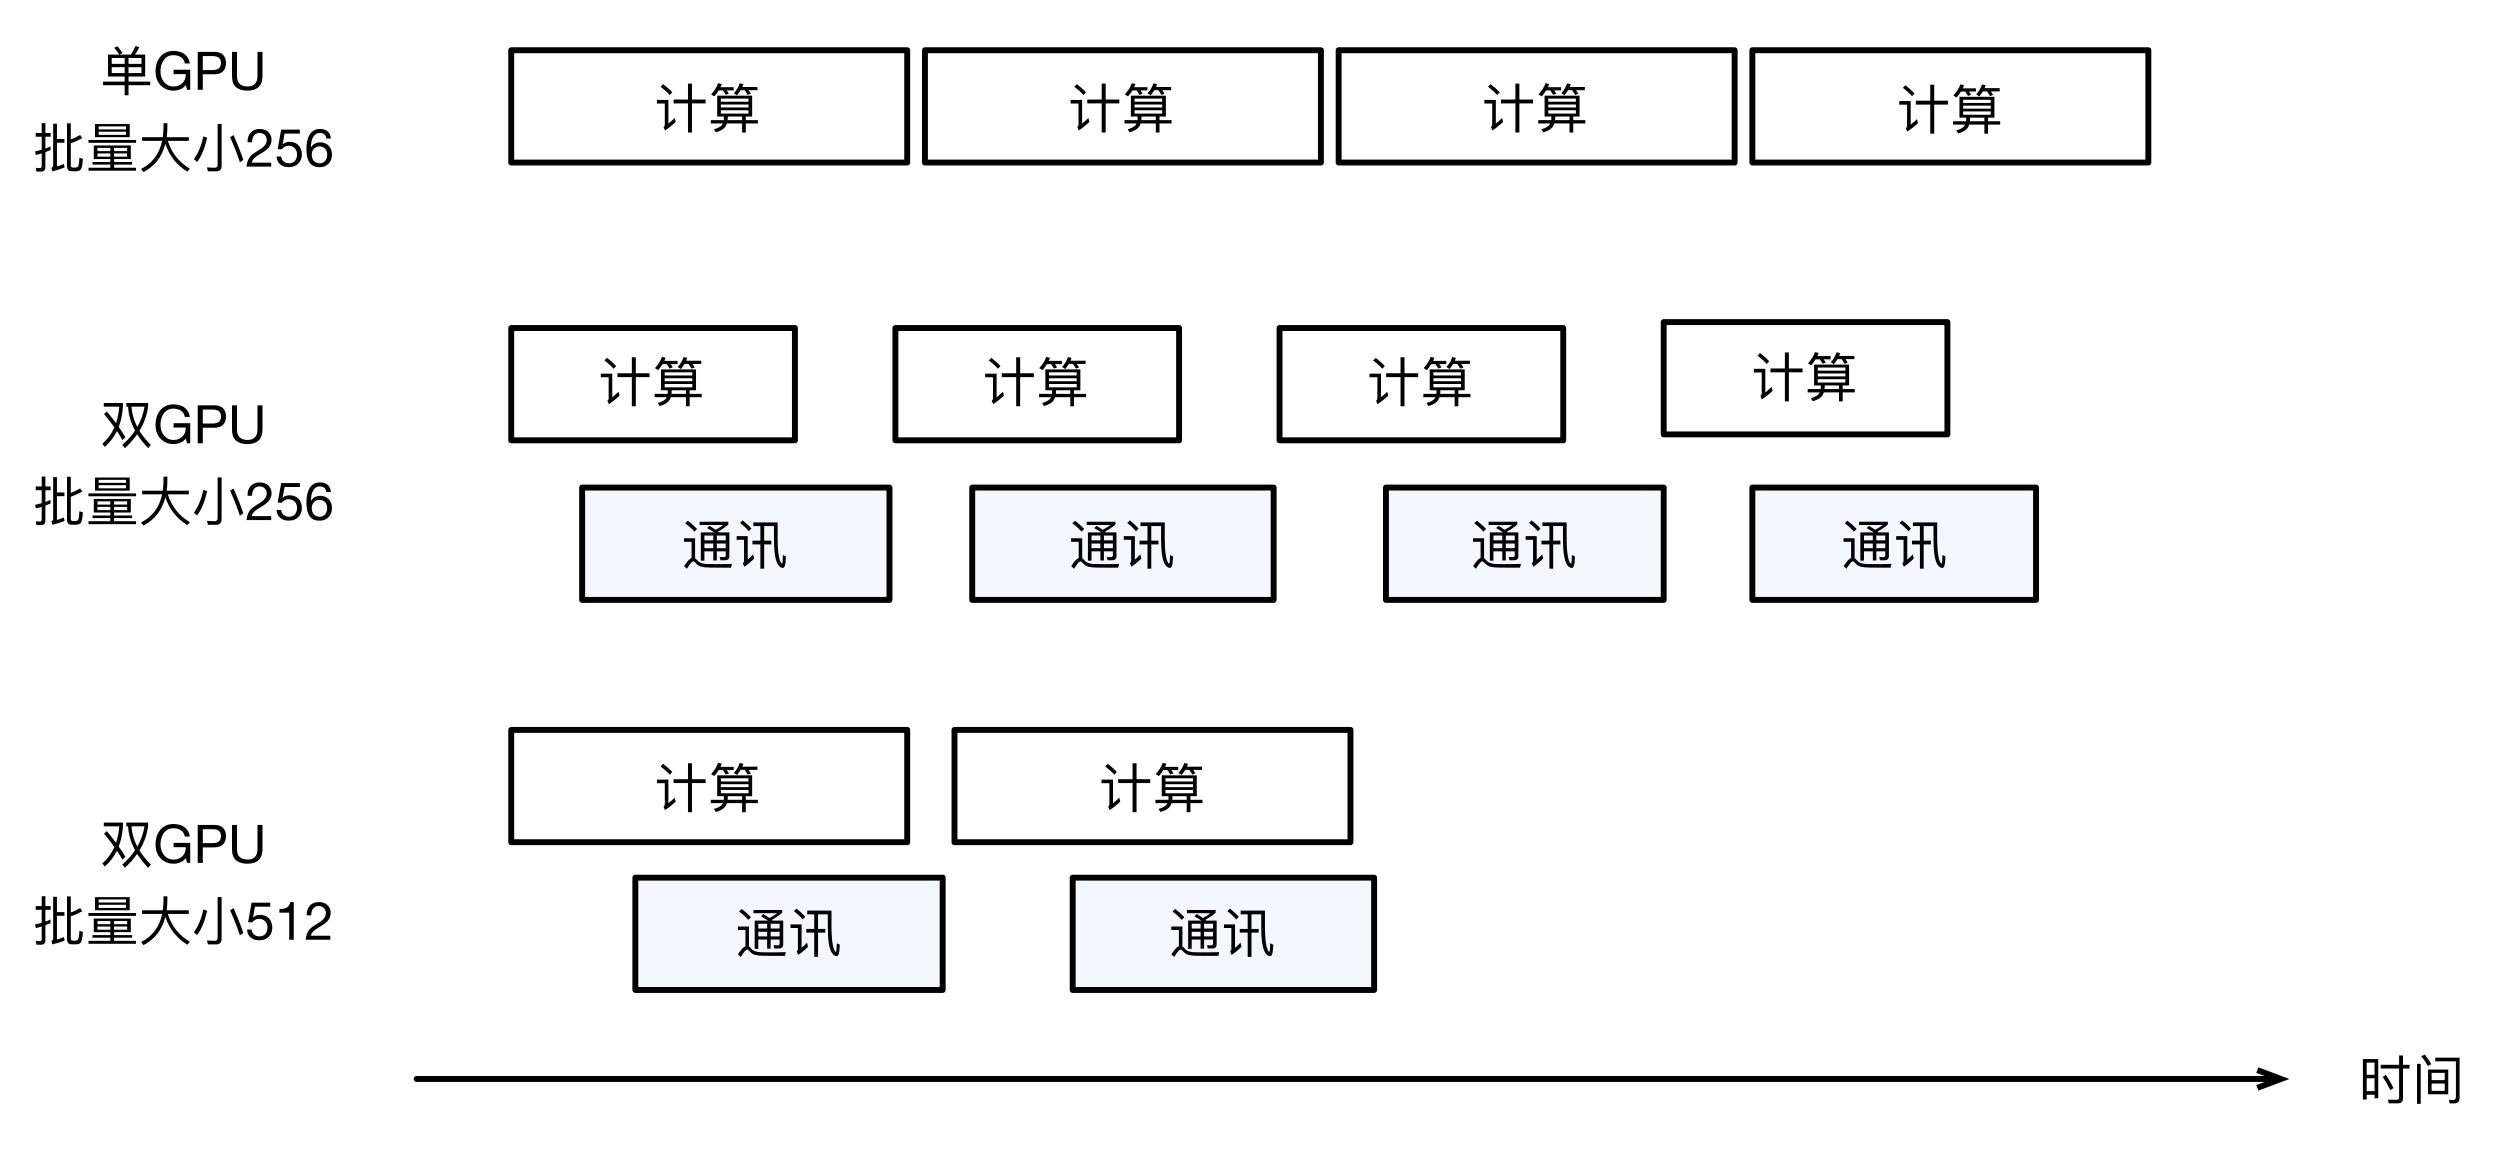
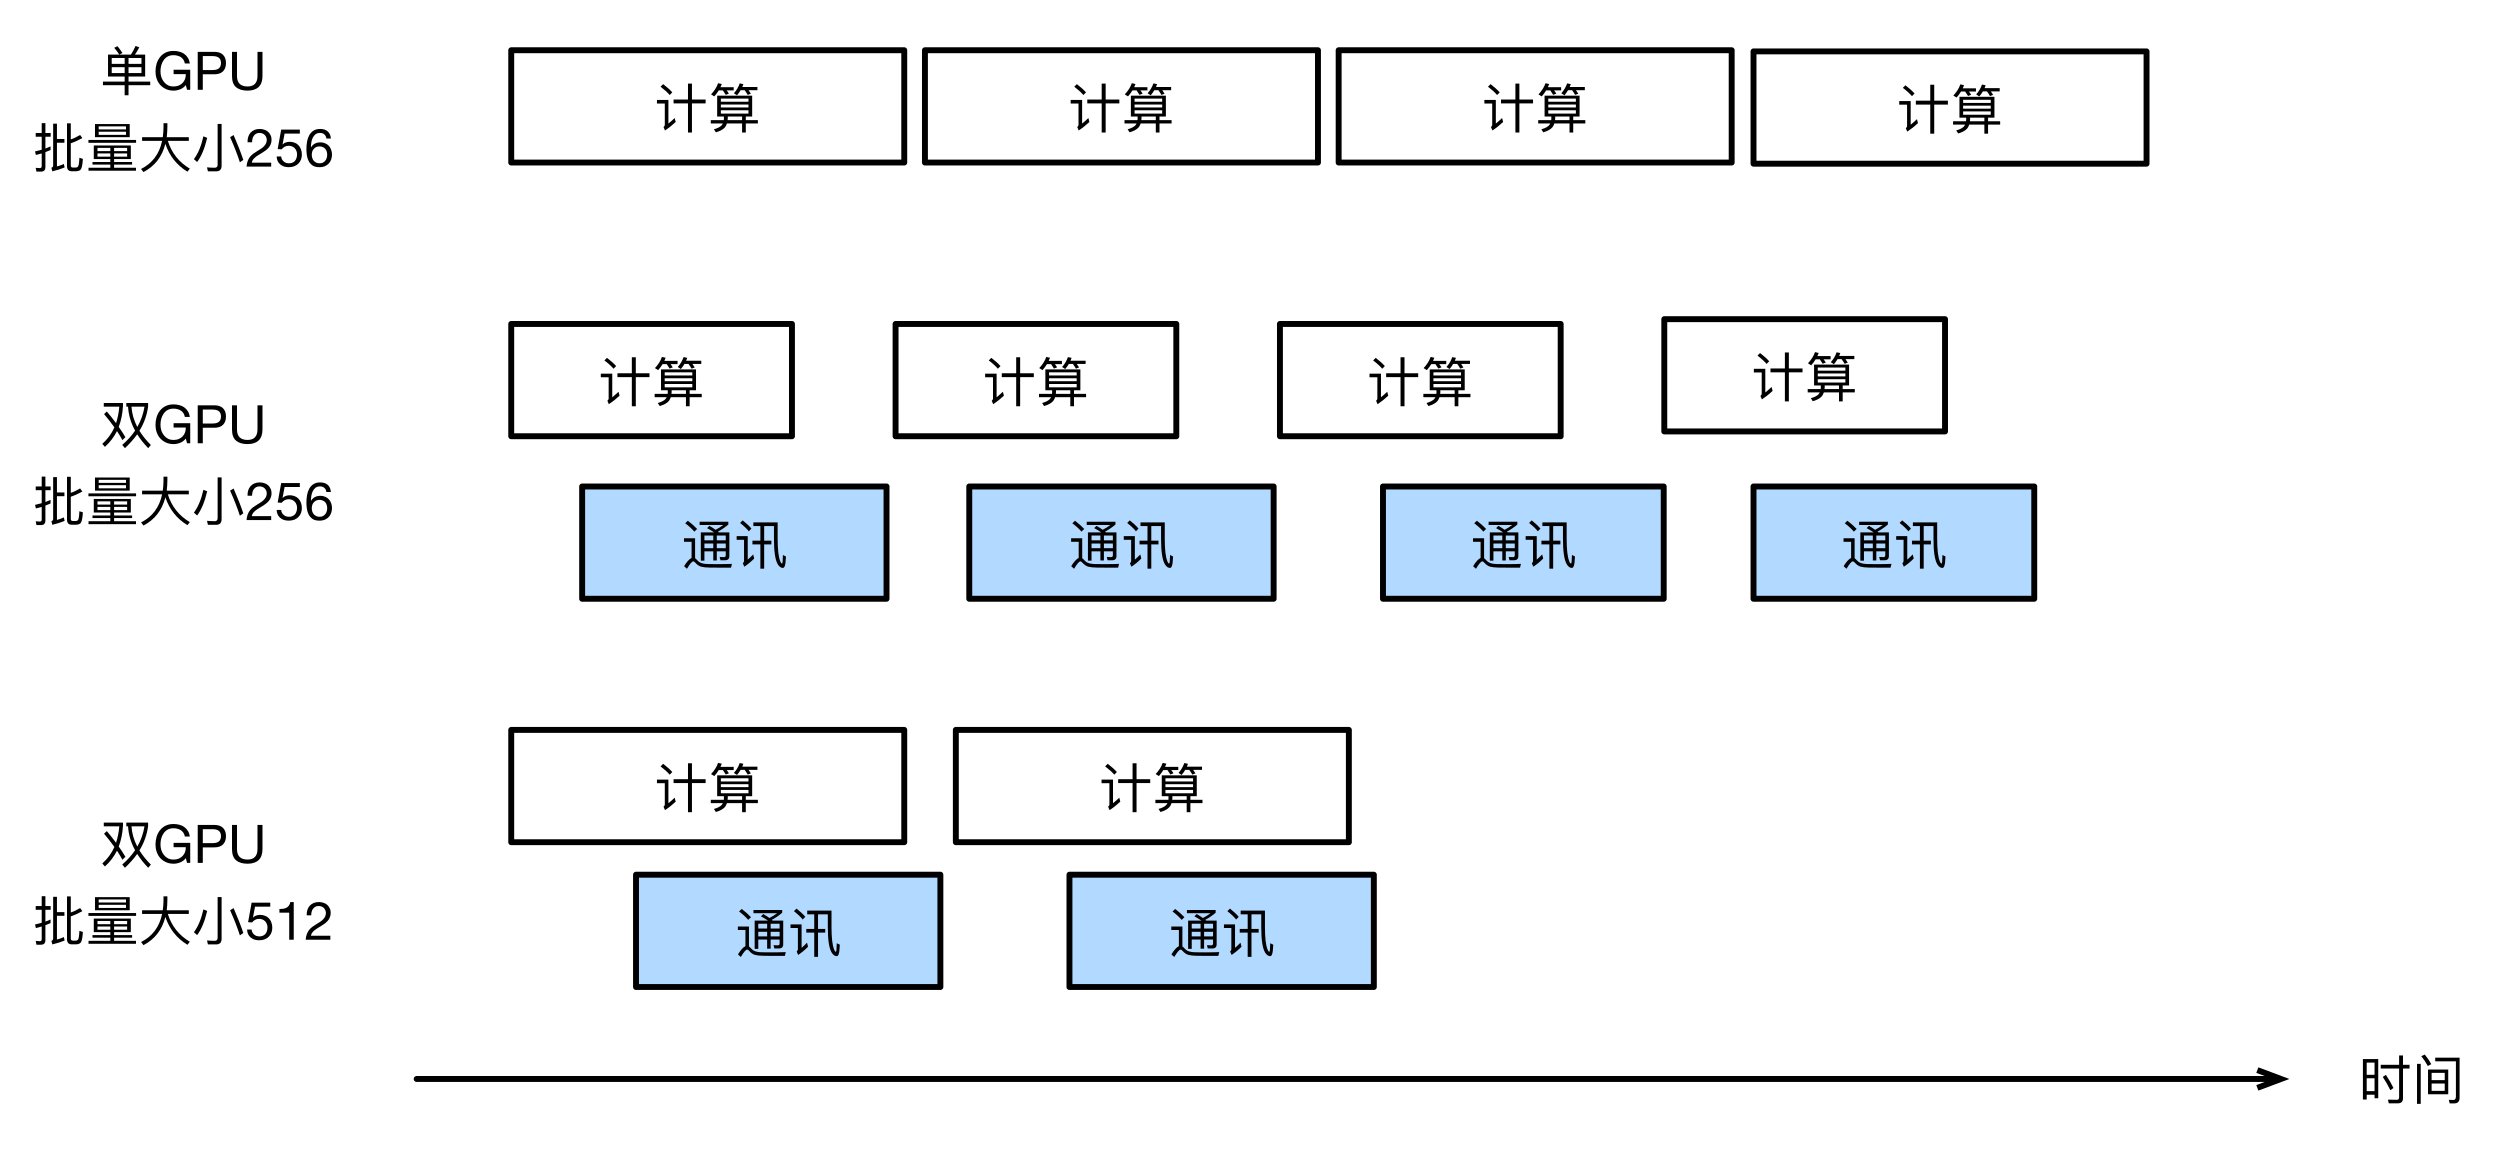
<svg xmlns="http://www.w3.org/2000/svg" xmlns:xlink="http://www.w3.org/1999/xlink" width="423pt" height="195pt" viewBox="0 0 423 195" version="1.1">
  <defs>
    <g>
      <symbol overflow="visible" id="glyph0-0">
        <path style="stroke:none;" d="" />
      </symbol>
      <symbol overflow="visible" id="glyph0-1">
        <path style="stroke:none;" d="M 1.359 -5.953 L 1.359 -2.25 L 4.172 -2.25 L 4.172 -1.391 L 0.5 -1.391 L 0.5 -0.781 L 4.172 -0.781 L 4.172 0.922 L 4.828 0.922 L 4.828 -0.781 L 8.5 -0.781 L 8.5 -1.391 L 4.828 -1.391 L 4.828 -2.25 L 7.641 -2.25 L 7.641 -5.953 L 5.906 -5.953 C 6.188 -6.312 6.422 -6.734 6.641 -7.188 L 6.016 -7.422 C 5.781 -6.891 5.531 -6.406 5.234 -5.953 Z M 7.016 -2.828 L 4.828 -2.828 L 4.828 -3.828 L 7.016 -3.828 Z M 4.172 -2.828 L 1.984 -2.828 L 1.984 -3.828 L 4.172 -3.828 Z M 1.984 -4.391 L 1.984 -5.375 L 4.172 -5.375 L 4.172 -4.391 Z M 4.828 -5.375 L 7.016 -5.375 L 7.016 -4.391 L 4.828 -4.391 Z M 2.953 -7.375 L 2.406 -7.109 C 2.703 -6.766 2.984 -6.391 3.266 -5.953 L 3.797 -6.234 C 3.531 -6.641 3.25 -7.031 2.953 -7.375 Z M 2.953 -7.375 " />
      </symbol>
      <symbol overflow="visible" id="glyph0-2">
        <path style="stroke:none;" d="M 3.062 -3.422 C 2.766 -3.297 2.484 -3.172 2.188 -3.062 L 2.188 -5.062 L 3.078 -5.062 L 3.078 -5.688 L 2.188 -5.688 L 2.188 -7.359 L 1.562 -7.359 L 1.562 -5.688 L 0.547 -5.688 L 0.547 -5.062 L 1.562 -5.062 L 1.562 -2.859 C 1.188 -2.75 0.812 -2.656 0.438 -2.578 L 0.578 -1.969 C 0.906 -2.047 1.234 -2.141 1.562 -2.234 L 1.562 -0.094 C 1.562 0.141 1.453 0.25 1.234 0.25 C 1.016 0.25 0.781 0.234 0.547 0.203 L 0.672 0.844 L 1.453 0.844 C 1.938 0.844 2.188 0.578 2.188 0.062 L 2.188 -2.453 C 2.469 -2.562 2.766 -2.688 3.062 -2.812 Z M 4.141 -4.047 L 5.406 -4.047 L 5.406 -4.672 L 4.141 -4.672 L 4.141 -7.266 L 3.5 -7.266 L 3.5 -0.203 C 3.5 -0.016 3.406 0.125 3.203 0.188 L 3.359 0.797 C 4.141 0.609 4.828 0.391 5.438 0.141 L 5.312 -0.453 C 4.953 -0.281 4.578 -0.141 4.141 -0.031 Z M 7.375 0.781 C 7.734 0.781 7.984 0.672 8.156 0.5 C 8.344 0.281 8.469 -0.312 8.531 -1.312 L 7.938 -1.5 C 7.906 -0.688 7.828 -0.203 7.719 -0.031 C 7.625 0.094 7.484 0.156 7.266 0.156 L 6.828 0.156 C 6.594 0.156 6.484 0.031 6.484 -0.203 L 6.484 -3.953 C 7.094 -4.156 7.75 -4.453 8.438 -4.828 L 8.062 -5.359 C 7.547 -5.047 7.016 -4.781 6.484 -4.609 L 6.484 -7.328 L 5.844 -7.328 L 5.844 -0.078 C 5.844 0.484 6.109 0.781 6.625 0.781 Z M 7.375 0.781 " />
      </symbol>
      <symbol overflow="visible" id="glyph0-3">
        <path style="stroke:none;" d="M 1.375 -3.578 L 1.375 -1.281 L 4.172 -1.281 L 4.172 -0.781 L 1.156 -0.781 L 1.156 -0.344 L 4.172 -0.344 L 4.172 0.188 L 0.484 0.188 L 0.484 0.688 L 8.516 0.688 L 8.516 0.188 L 4.812 0.188 L 4.812 -0.344 L 7.859 -0.344 L 7.859 -0.781 L 4.812 -0.781 L 4.812 -1.281 L 7.641 -1.281 L 7.641 -3.578 Z M 7.016 -1.688 L 4.812 -1.688 L 4.812 -2.234 L 7.016 -2.234 Z M 4.172 -1.688 L 2 -1.688 L 2 -2.234 L 4.172 -2.234 Z M 2 -2.625 L 2 -3.172 L 4.172 -3.172 L 4.172 -2.625 Z M 4.812 -3.172 L 7.016 -3.172 L 7.016 -2.625 L 4.812 -2.625 Z M 1.578 -7.203 L 1.578 -4.984 L 7.453 -4.984 L 7.453 -7.203 Z M 6.828 -5.375 L 2.203 -5.375 L 2.203 -5.906 L 6.828 -5.906 Z M 2.203 -6.297 L 2.203 -6.812 L 6.828 -6.812 L 6.828 -6.297 Z M 0.469 -4.516 L 0.469 -4.031 L 8.531 -4.031 L 8.531 -4.516 Z M 0.469 -4.516 " />
      </symbol>
      <symbol overflow="visible" id="glyph0-4">
        <path style="stroke:none;" d="M 0.547 -4.984 L 0.547 -4.359 L 3.938 -4.359 C 3.469 -2.141 2.281 -0.562 0.375 0.391 L 0.781 0.922 C 2.688 -0.078 3.938 -1.672 4.484 -3.859 C 5.172 -1.812 6.406 -0.25 8.219 0.859 L 8.625 0.344 C 6.781 -0.75 5.531 -2.328 4.906 -4.359 L 8.453 -4.359 L 8.453 -4.984 L 4.719 -4.984 C 4.781 -5.547 4.828 -6.125 4.828 -6.766 L 4.828 -7.344 L 4.172 -7.344 L 4.172 -6.609 C 4.156 -6.047 4.125 -5.516 4.047 -4.984 Z M 0.547 -4.984 " />
      </symbol>
      <symbol overflow="visible" id="glyph0-5">
        <path style="stroke:none;" d="M 4.062 0.797 C 4.688 0.797 5 0.484 5 -0.156 L 5 -7.219 L 4.328 -7.219 L 4.328 -0.328 C 4.328 0.016 4.156 0.188 3.828 0.188 C 3.422 0.188 2.984 0.156 2.531 0.125 L 2.688 0.797 Z M 1.922 -5.125 C 1.562 -3.516 1.031 -2.219 0.312 -1.266 L 0.859 -0.781 C 1.562 -1.703 2.141 -3.078 2.562 -4.875 Z M 7.031 -5.344 L 6.438 -4.984 C 7.141 -3.422 7.688 -2 8.094 -0.734 L 8.672 -1.141 C 8.281 -2.328 7.734 -3.734 7.031 -5.344 Z M 7.031 -5.344 " />
      </symbol>
      <symbol overflow="visible" id="glyph0-6">
        <path style="stroke:none;" d="M 1.156 -5.375 L 0.688 -4.938 C 1.328 -4.172 1.922 -3.422 2.438 -2.688 C 1.953 -1.609 1.266 -0.672 0.391 0.094 L 0.828 0.609 C 1.688 -0.156 2.359 -1.047 2.875 -2.062 C 3.219 -1.531 3.531 -1.031 3.797 -0.531 L 4.297 -1.031 C 3.953 -1.609 3.578 -2.203 3.172 -2.766 C 3.578 -3.828 3.812 -5 3.891 -6.312 L 3.891 -6.812 L 0.641 -6.812 L 0.641 -6.188 L 3.266 -6.188 C 3.188 -5.203 3 -4.281 2.719 -3.406 C 2.234 -4.062 1.703 -4.719 1.156 -5.375 Z M 4.453 -6.812 L 4.453 -6.188 L 4.75 -6.188 C 4.828 -4.797 5.219 -3.453 5.938 -2.141 C 5.359 -1.281 4.641 -0.484 3.766 0.281 L 4.219 0.828 C 5.016 0.078 5.719 -0.703 6.297 -1.516 C 6.781 -0.734 7.406 0.047 8.156 0.828 L 8.609 0.297 C 7.828 -0.484 7.188 -1.281 6.672 -2.109 C 7.469 -3.406 7.953 -4.781 8.141 -6.234 L 8.141 -6.812 Z M 5.328 -6.188 L 7.531 -6.188 C 7.328 -4.984 6.938 -3.828 6.312 -2.75 C 5.734 -3.859 5.406 -5 5.328 -6.188 Z M 5.328 -6.188 " />
      </symbol>
      <symbol overflow="visible" id="glyph0-7">
        <path style="stroke:none;" d="M 3.219 -4.656 L 3.219 -4 L 5.656 -4 L 5.656 0.922 L 6.328 0.922 L 6.328 -4 L 8.641 -4 L 8.641 -4.656 L 6.328 -4.656 L 6.328 -7.359 L 5.656 -7.359 L 5.656 -4.656 Z M 1.453 -7.266 L 1.016 -6.828 C 1.656 -6.344 2.172 -5.875 2.562 -5.422 L 3 -5.875 C 2.578 -6.344 2.062 -6.797 1.453 -7.266 Z M 0.406 -4.594 L 0.406 -3.984 L 1.734 -3.984 L 1.734 -0.391 C 1.734 -0.25 1.656 -0.109 1.516 -0.016 L 1.766 0.578 C 2.406 0.156 3.016 -0.328 3.578 -0.859 L 3.406 -1.531 C 3.031 -1.172 2.672 -0.859 2.344 -0.594 L 2.344 -4.594 Z M 0.406 -4.594 " />
      </symbol>
      <symbol overflow="visible" id="glyph0-8">
        <path style="stroke:none;" d="M 1.594 -5.312 L 1.594 -1.781 L 2.734 -1.781 L 2.734 -1.438 C 2.734 -1.359 2.734 -1.266 2.719 -1.172 L 0.516 -1.172 L 0.516 -0.609 L 2.562 -0.609 C 2.5 -0.5 2.438 -0.391 2.359 -0.297 C 2.109 -0.031 1.672 0.203 1.047 0.375 L 1.375 0.891 C 2.062 0.688 2.578 0.422 2.875 0.078 C 3.047 -0.109 3.156 -0.344 3.25 -0.609 L 5.812 -0.609 L 5.812 0.922 L 6.438 0.922 L 6.438 -0.609 L 8.484 -0.609 L 8.484 -1.172 L 6.438 -1.172 L 6.438 -1.781 L 7.516 -1.781 L 7.516 -5.312 Z M 3.391 -1.781 L 5.812 -1.781 L 5.812 -1.172 L 3.359 -1.172 C 3.375 -1.266 3.391 -1.344 3.391 -1.438 Z M 6.891 -2.281 L 2.219 -2.281 L 2.219 -2.844 L 6.891 -2.844 Z M 2.219 -3.312 L 2.219 -3.812 L 6.891 -3.812 L 6.891 -3.312 Z M 2.219 -4.281 L 2.219 -4.812 L 6.891 -4.812 L 6.891 -4.281 Z M 1.859 -6.203 L 2.562 -6.203 C 2.734 -5.953 2.891 -5.703 3.047 -5.453 L 3.578 -5.656 C 3.484 -5.828 3.359 -6 3.203 -6.203 L 4.391 -6.203 L 4.391 -6.75 L 2.156 -6.75 C 2.219 -6.922 2.297 -7.094 2.375 -7.281 L 1.75 -7.422 C 1.516 -6.734 1.109 -6.109 0.562 -5.531 L 1.109 -5.188 C 1.391 -5.5 1.641 -5.844 1.859 -6.203 Z M 5.562 -6.234 L 6.25 -6.234 C 6.438 -5.969 6.609 -5.719 6.766 -5.438 L 7.297 -5.641 C 7.188 -5.828 7.062 -6.016 6.906 -6.234 L 8.406 -6.234 L 8.406 -6.781 L 5.844 -6.781 L 6.031 -7.266 L 5.406 -7.391 C 5.203 -6.781 4.875 -6.219 4.422 -5.719 L 4.953 -5.375 C 5.188 -5.641 5.375 -5.922 5.562 -6.234 Z M 5.562 -6.234 " />
      </symbol>
      <symbol overflow="visible" id="glyph0-9">
        <path style="stroke:none;" d="M 1.141 -7.203 L 0.688 -6.781 C 1.344 -6.281 1.859 -5.812 2.234 -5.359 L 2.703 -5.812 C 2.281 -6.266 1.75 -6.734 1.141 -7.203 Z M 6.406 0.734 L 8.438 0.734 L 8.594 0.094 C 8.359 0.109 8.031 0.109 7.594 0.125 C 7.156 0.141 6.719 0.141 6.312 0.141 C 5.594 0.141 5 0.141 4.531 0.125 C 3.984 0.109 3.578 0.031 3.297 -0.094 C 3.047 -0.203 2.812 -0.391 2.594 -0.656 C 2.516 -0.75 2.438 -0.812 2.359 -0.859 L 2.359 -4.234 L 0.484 -4.234 L 0.484 -3.641 L 1.766 -3.641 L 1.766 -0.906 C 1.391 -0.734 0.969 -0.281 0.5 0.484 L 0.984 0.922 C 1.469 0.094 1.844 -0.328 2.047 -0.328 C 2.156 -0.328 2.281 -0.25 2.406 -0.094 C 2.688 0.219 3 0.453 3.359 0.562 C 3.719 0.656 4.203 0.719 4.781 0.719 C 5.359 0.734 5.906 0.734 6.406 0.734 Z M 4.781 -6.344 L 4.391 -5.953 C 4.828 -5.719 5.234 -5.484 5.578 -5.234 L 3.328 -5.234 L 3.328 -0.453 L 3.938 -0.453 L 3.938 -2.031 L 5.438 -2.031 L 5.438 -0.484 L 6.031 -0.484 L 6.031 -2.031 L 7.547 -2.031 L 7.547 -1.344 C 7.547 -1.156 7.438 -1.047 7.234 -1.047 L 6.516 -1.078 L 6.656 -0.516 L 7.406 -0.516 C 7.906 -0.516 8.156 -0.75 8.156 -1.219 L 8.156 -5.234 L 6.375 -5.234 L 6.234 -5.359 C 6.859 -5.703 7.453 -6.109 7.984 -6.562 L 7.984 -7.031 L 3.125 -7.031 L 3.125 -6.484 L 7.125 -6.484 C 6.719 -6.188 6.297 -5.906 5.828 -5.672 C 5.516 -5.891 5.172 -6.125 4.781 -6.344 Z M 3.938 -3.344 L 5.438 -3.344 L 5.438 -2.562 L 3.938 -2.562 Z M 6.031 -3.344 L 7.547 -3.344 L 7.547 -2.562 L 6.031 -2.562 Z M 7.547 -3.891 L 6.031 -3.891 L 6.031 -4.703 L 7.547 -4.703 Z M 5.438 -3.891 L 3.938 -3.891 L 3.938 -4.703 L 5.438 -4.703 Z M 5.438 -3.891 " />
      </symbol>
      <symbol overflow="visible" id="glyph0-10">
        <path style="stroke:none;" d="M 3.062 -3.828 L 3.062 -3.203 L 4.406 -3.203 L 4.406 0.906 L 5.047 0.906 L 5.047 -3.203 L 6.266 -3.203 L 6.266 -3.828 L 5.047 -3.828 L 5.047 -6.297 L 6.703 -6.297 L 6.703 -4.156 C 6.703 -2.031 6.906 -0.594 7.344 0.156 C 7.594 0.578 7.891 0.781 8.219 0.781 C 8.328 0.781 8.438 0.688 8.516 0.5 C 8.625 0.266 8.703 -0.297 8.734 -1.156 L 8.219 -1.406 C 8.203 -0.906 8.188 -0.547 8.172 -0.281 C 8.141 -0.062 8.109 0.047 8.078 0.047 C 7.969 0.047 7.859 -0.094 7.75 -0.391 C 7.469 -1.109 7.328 -2.359 7.328 -4.156 L 7.328 -6.922 L 3.219 -6.922 L 3.219 -6.297 L 4.406 -6.297 L 4.406 -3.828 Z M 1.406 -7.266 L 0.969 -6.828 C 1.594 -6.344 2.094 -5.875 2.453 -5.422 L 2.891 -5.875 C 2.5 -6.344 2 -6.797 1.406 -7.266 Z M 0.391 -4.594 L 0.391 -3.984 L 1.641 -3.984 L 1.641 -0.406 C 1.641 -0.266 1.562 -0.125 1.438 0 L 1.688 0.578 C 2.281 0.172 2.844 -0.281 3.359 -0.812 L 3.188 -1.5 C 2.859 -1.156 2.562 -0.875 2.266 -0.625 L 2.266 -4.594 Z M 0.391 -4.594 " />
      </symbol>
      <symbol overflow="visible" id="glyph0-11">
        <path style="stroke:none;" d="M 3.328 -6.672 L 0.734 -6.672 L 0.734 0.172 L 1.375 0.172 L 1.375 -0.641 L 2.703 -0.641 L 2.703 -0.047 L 3.328 -0.047 Z M 1.375 -1.25 L 1.375 -3.422 L 2.703 -3.422 L 2.703 -1.25 Z M 1.375 -4.016 L 1.375 -6.078 L 2.703 -6.078 L 2.703 -4.016 Z M 4.625 -4 L 4.094 -3.656 C 4.641 -2.828 5.062 -2.078 5.375 -1.406 L 5.906 -1.781 C 5.609 -2.406 5.188 -3.156 4.625 -4 Z M 6.672 0.812 C 7.234 0.812 7.516 0.516 7.516 -0.047 L 7.516 -5.078 L 8.625 -5.078 L 8.625 -5.703 L 7.516 -5.703 L 7.516 -7.281 L 6.859 -7.281 L 6.859 -5.703 L 3.75 -5.703 L 3.75 -5.078 L 6.859 -5.078 L 6.859 -0.203 C 6.859 0.078 6.719 0.219 6.469 0.219 C 5.984 0.219 5.484 0.203 4.969 0.188 L 5.109 0.812 Z M 6.672 0.812 " />
      </symbol>
      <symbol overflow="visible" id="glyph0-12">
        <path style="stroke:none;" d="M 2.75 -4.906 L 2.75 -0.719 L 6.172 -0.719 L 6.172 -4.906 Z M 5.578 -1.297 L 3.359 -1.297 L 3.359 -2.531 L 5.578 -2.531 Z M 3.359 -3.109 L 3.359 -4.344 L 5.578 -4.344 L 5.578 -3.109 Z M 7.188 0.828 C 7.781 0.828 8.094 0.5 8.094 -0.125 L 8.094 -6.906 L 3.969 -6.906 L 3.969 -6.297 L 7.469 -6.297 L 7.469 -0.312 C 7.469 0.047 7.312 0.25 7.047 0.25 L 6.266 0.219 L 6.422 0.828 Z M 0.891 -5.859 L 0.891 0.906 L 1.516 0.906 L 1.516 -5.859 Z M 2.203 -7.438 L 1.609 -7.172 C 2 -6.688 2.375 -6.125 2.719 -5.5 L 3.297 -5.812 C 2.984 -6.406 2.609 -6.938 2.203 -7.438 Z M 2.203 -7.438 " />
      </symbol>
      <symbol overflow="visible" id="glyph1-0">
        <path style="stroke:none;" d="M 3.688 -6 L 0.922 -6 L 0.922 -0.422 L 3.688 -0.422 Z M 4.141 -6.406 L 4.141 -0.016 L 0.453 -0.016 L 0.453 -6.406 Z M 4.141 -6.406 " />
      </symbol>
      <symbol overflow="visible" id="glyph1-1">
        <path style="stroke:none;" d="M 5.516 -0.797 L 5.734 0 L 6.266 0 L 6.266 -3.391 L 3.453 -3.391 L 3.453 -2.656 L 5.516 -2.656 C 5.523 -2.363 5.484 -2.086 5.391 -1.828 C 5.297 -1.578 5.16 -1.359 4.984 -1.172 C 4.805 -0.984 4.586 -0.832 4.328 -0.719 C 4.078 -0.613 3.785 -0.562 3.453 -0.562 C 3.086 -0.562 2.77 -0.629 2.5 -0.766 C 2.227 -0.91 2 -1.102 1.812 -1.344 C 1.625 -1.582 1.477 -1.852 1.375 -2.156 C 1.281 -2.469 1.234 -2.789 1.234 -3.125 C 1.234 -3.469 1.273 -3.801 1.359 -4.125 C 1.453 -4.457 1.586 -4.75 1.766 -5 C 1.941 -5.258 2.164 -5.469 2.438 -5.625 C 2.719 -5.781 3.055 -5.859 3.453 -5.859 C 3.691 -5.859 3.914 -5.828 4.125 -5.766 C 4.344 -5.711 4.535 -5.629 4.703 -5.516 C 4.867 -5.398 5.008 -5.254 5.125 -5.078 C 5.238 -4.898 5.316 -4.691 5.359 -4.453 L 6.203 -4.453 C 6.148 -4.828 6.039 -5.145 5.875 -5.406 C 5.707 -5.676 5.5 -5.898 5.25 -6.078 C 5.008 -6.254 4.734 -6.379 4.422 -6.453 C 4.117 -6.535 3.797 -6.578 3.453 -6.578 C 2.941 -6.578 2.492 -6.484 2.109 -6.297 C 1.723 -6.109 1.406 -5.852 1.156 -5.531 C 0.906 -5.219 0.711 -4.848 0.578 -4.422 C 0.453 -3.992 0.391 -3.551 0.391 -3.094 C 0.391 -2.664 0.457 -2.254 0.594 -1.859 C 0.727 -1.473 0.926 -1.129 1.188 -0.828 C 1.457 -0.535 1.781 -0.301 2.156 -0.125 C 2.539 0.051 2.973 0.141 3.453 0.141 C 3.828 0.141 4.195 0.066 4.562 -0.078 C 4.938 -0.223 5.254 -0.461 5.516 -0.797 Z M 5.516 -0.797 " />
      </symbol>
      <symbol overflow="visible" id="glyph1-2">
        <path style="stroke:none;" d="M 1.562 -3.344 L 1.562 -5.703 L 3.234 -5.703 C 3.711 -5.703 4.066 -5.602 4.297 -5.406 C 4.523 -5.207 4.641 -4.914 4.641 -4.531 C 4.641 -4.145 4.523 -3.848 4.297 -3.641 C 4.066 -3.441 3.711 -3.344 3.234 -3.344 Z M 0.703 -6.422 L 0.703 0 L 1.562 0 L 1.562 -2.625 L 3.516 -2.625 C 4.16 -2.625 4.648 -2.789 4.984 -3.125 C 5.316 -3.457 5.484 -3.926 5.484 -4.531 C 5.484 -5.125 5.316 -5.586 4.984 -5.922 C 4.648 -6.254 4.16 -6.422 3.516 -6.422 Z M 0.703 -6.422 " />
      </symbol>
      <symbol overflow="visible" id="glyph1-3">
        <path style="stroke:none;" d="M 5.828 -2.328 L 5.828 -6.422 L 4.984 -6.422 L 4.984 -2.328 C 4.984 -1.742 4.836 -1.301 4.547 -1 C 4.266 -0.707 3.848 -0.562 3.297 -0.562 C 2.723 -0.562 2.281 -0.707 1.969 -1 C 1.664 -1.301 1.516 -1.742 1.516 -2.328 L 1.516 -6.422 L 0.672 -6.422 L 0.672 -2.328 C 0.672 -1.461 0.898 -0.832 1.359 -0.438 C 1.828 -0.051 2.473 0.141 3.297 0.141 C 4.109 0.141 4.734 -0.062 5.172 -0.469 C 5.609 -0.883 5.828 -1.504 5.828 -2.328 Z M 5.828 -2.328 " />
      </symbol>
      <symbol overflow="visible" id="glyph1-4">
        <path style="stroke:none;" d="M 0.391 -4.125 L 1.156 -4.125 C 1.156 -4.312 1.176 -4.5 1.219 -4.688 C 1.258 -4.883 1.332 -5.055 1.438 -5.203 C 1.539 -5.348 1.672 -5.469 1.828 -5.562 C 1.984 -5.656 2.176 -5.703 2.406 -5.703 C 2.57 -5.703 2.727 -5.676 2.875 -5.625 C 3.031 -5.57 3.16 -5.492 3.266 -5.391 C 3.379 -5.285 3.469 -5.16 3.531 -5.016 C 3.602 -4.879 3.641 -4.723 3.641 -4.547 C 3.641 -4.328 3.602 -4.133 3.531 -3.969 C 3.457 -3.801 3.352 -3.645 3.219 -3.5 C 3.094 -3.352 2.926 -3.207 2.719 -3.062 C 2.508 -2.926 2.27 -2.773 2 -2.609 C 1.781 -2.473 1.566 -2.332 1.359 -2.188 C 1.16 -2.039 0.977 -1.867 0.812 -1.672 C 0.656 -1.473 0.523 -1.238 0.422 -0.969 C 0.316 -0.695 0.25 -0.375 0.219 0 L 4.391 0 L 4.391 -0.672 L 1.109 -0.672 C 1.141 -0.867 1.211 -1.047 1.328 -1.203 C 1.453 -1.359 1.594 -1.5 1.75 -1.625 C 1.914 -1.758 2.098 -1.883 2.297 -2 C 2.492 -2.113 2.691 -2.234 2.891 -2.359 C 3.086 -2.484 3.281 -2.613 3.469 -2.75 C 3.656 -2.895 3.82 -3.051 3.969 -3.219 C 4.113 -3.383 4.227 -3.578 4.312 -3.797 C 4.406 -4.016 4.453 -4.266 4.453 -4.547 C 4.453 -4.848 4.395 -5.109 4.281 -5.328 C 4.176 -5.555 4.035 -5.75 3.859 -5.906 C 3.68 -6.062 3.469 -6.176 3.219 -6.25 C 2.977 -6.332 2.723 -6.375 2.453 -6.375 C 2.109 -6.375 1.805 -6.316 1.547 -6.203 C 1.285 -6.086 1.066 -5.93 0.891 -5.734 C 0.711 -5.535 0.582 -5.297 0.5 -5.016 C 0.414 -4.742 0.379 -4.445 0.391 -4.125 Z M 0.391 -4.125 " />
      </symbol>
      <symbol overflow="visible" id="glyph1-5">
        <path style="stroke:none;" d="M 4.234 -5.594 L 4.234 -6.266 L 1.078 -6.266 L 0.484 -2.969 L 1.141 -2.922 C 1.297 -3.098 1.469 -3.242 1.656 -3.359 C 1.852 -3.473 2.078 -3.531 2.328 -3.531 C 2.547 -3.531 2.742 -3.492 2.922 -3.422 C 3.098 -3.348 3.25 -3.242 3.375 -3.109 C 3.5 -2.984 3.594 -2.832 3.656 -2.656 C 3.727 -2.477 3.766 -2.285 3.766 -2.078 C 3.766 -1.828 3.727 -1.609 3.656 -1.422 C 3.594 -1.234 3.5 -1.07 3.375 -0.938 C 3.25 -0.812 3.102 -0.719 2.938 -0.656 C 2.77 -0.594 2.598 -0.562 2.422 -0.562 C 2.234 -0.562 2.055 -0.586 1.891 -0.641 C 1.734 -0.703 1.598 -0.785 1.484 -0.891 C 1.367 -0.992 1.273 -1.113 1.203 -1.25 C 1.129 -1.395 1.086 -1.551 1.078 -1.719 L 0.312 -1.719 C 0.32 -1.426 0.379 -1.164 0.484 -0.938 C 0.586 -0.719 0.734 -0.531 0.922 -0.375 C 1.109 -0.219 1.32 -0.098 1.562 -0.016 C 1.812 0.055 2.07 0.094 2.344 0.094 C 2.719 0.094 3.047 0.035 3.328 -0.078 C 3.609 -0.191 3.836 -0.348 4.016 -0.547 C 4.203 -0.742 4.344 -0.969 4.438 -1.219 C 4.531 -1.477 4.578 -1.742 4.578 -2.016 C 4.578 -2.379 4.52 -2.695 4.406 -2.969 C 4.301 -3.25 4.156 -3.477 3.969 -3.656 C 3.789 -3.844 3.57 -3.977 3.312 -4.062 C 3.062 -4.156 2.797 -4.203 2.516 -4.203 C 2.305 -4.203 2.086 -4.164 1.859 -4.094 C 1.641 -4.02 1.461 -3.906 1.328 -3.75 L 1.312 -3.766 L 1.656 -5.594 Z M 4.234 -5.594 " />
      </symbol>
      <symbol overflow="visible" id="glyph1-6">
        <path style="stroke:none;" d="M 3.719 -4.75 L 4.484 -4.75 C 4.441 -5.281 4.266 -5.68 3.953 -5.953 C 3.641 -6.234 3.219 -6.375 2.688 -6.375 C 2.227 -6.375 1.848 -6.281 1.547 -6.094 C 1.254 -5.906 1.016 -5.648 0.828 -5.328 C 0.648 -5.004 0.523 -4.641 0.453 -4.234 C 0.379 -3.828 0.344 -3.406 0.344 -2.969 C 0.344 -2.625 0.367 -2.27 0.422 -1.906 C 0.473 -1.551 0.578 -1.223 0.734 -0.922 C 0.891 -0.629 1.109 -0.383 1.391 -0.188 C 1.68 0 2.062 0.094 2.531 0.094 C 2.938 0.094 3.273 0.023 3.547 -0.109 C 3.816 -0.242 4.035 -0.41 4.203 -0.609 C 4.367 -0.816 4.488 -1.047 4.562 -1.297 C 4.633 -1.555 4.672 -1.801 4.672 -2.031 C 4.672 -2.32 4.625 -2.594 4.531 -2.844 C 4.445 -3.102 4.32 -3.32 4.156 -3.5 C 3.988 -3.688 3.781 -3.832 3.531 -3.938 C 3.289 -4.051 3.02 -4.109 2.719 -4.109 C 2.375 -4.109 2.066 -4.039 1.797 -3.906 C 1.523 -3.77 1.301 -3.555 1.125 -3.266 L 1.109 -3.281 C 1.109 -3.531 1.129 -3.797 1.172 -4.078 C 1.211 -4.359 1.289 -4.617 1.406 -4.859 C 1.52 -5.109 1.676 -5.312 1.875 -5.469 C 2.07 -5.625 2.332 -5.703 2.656 -5.703 C 2.957 -5.703 3.203 -5.613 3.391 -5.438 C 3.578 -5.27 3.688 -5.039 3.719 -4.75 Z M 2.578 -3.422 C 2.785 -3.422 2.973 -3.379 3.141 -3.297 C 3.305 -3.223 3.441 -3.125 3.547 -3 C 3.648 -2.875 3.727 -2.723 3.781 -2.547 C 3.832 -2.367 3.859 -2.18 3.859 -1.984 C 3.859 -1.797 3.828 -1.613 3.766 -1.438 C 3.711 -1.27 3.629 -1.117 3.516 -0.984 C 3.41 -0.859 3.281 -0.754 3.125 -0.672 C 2.969 -0.598 2.785 -0.562 2.578 -0.562 C 2.367 -0.562 2.18 -0.598 2.016 -0.672 C 1.848 -0.754 1.707 -0.859 1.594 -0.984 C 1.488 -1.109 1.406 -1.254 1.344 -1.422 C 1.281 -1.598 1.25 -1.785 1.25 -1.984 C 1.25 -2.18 1.273 -2.367 1.328 -2.547 C 1.391 -2.723 1.477 -2.875 1.594 -3 C 1.707 -3.133 1.844 -3.238 2 -3.312 C 2.164 -3.383 2.359 -3.422 2.578 -3.422 Z M 2.578 -3.422 " />
      </symbol>
      <symbol overflow="visible" id="glyph1-7">
        <path style="stroke:none;" d="M 3.203 0 L 3.203 -6.375 L 2.625 -6.375 C 2.582 -6.133 2.504 -5.938 2.391 -5.781 C 2.273 -5.625 2.133 -5.5 1.969 -5.406 C 1.801 -5.32 1.613 -5.266 1.406 -5.234 C 1.207 -5.203 1 -5.188 0.781 -5.188 L 0.781 -4.578 L 2.438 -4.578 L 2.438 0 Z M 3.203 0 " />
      </symbol>
    </g>
  </defs>
  <g id="surface1">
    <g style="fill:rgb(0%,0%,0%);fill-opacity:1;">
      <use xlink:href="#glyph0-1" x="16.919" y="15.194" />
    </g>
    <g style="fill:rgb(0%,0%,0%);fill-opacity:1;">
      <use xlink:href="#glyph1-1" x="25.919" y="15.194" />
      <use xlink:href="#glyph1-2" x="32.751" y="15.194" />
      <use xlink:href="#glyph1-3" x="38.583" y="15.194" />
    </g>
    <g style="fill:rgb(0%,0%,0%);fill-opacity:1;">
      <use xlink:href="#glyph0-2" x="5.494" y="28.194" />
      <use xlink:href="#glyph0-3" x="14.494" y="28.194" />
      <use xlink:href="#glyph0-4" x="23.494" y="28.194" />
      <use xlink:href="#glyph0-5" x="32.494" y="28.194" />
    </g>
    <g style="fill:rgb(0%,0%,0%);fill-opacity:1;">
      <use xlink:href="#glyph1-4" x="41.494" y="28.194" />
      <use xlink:href="#glyph1-5" x="46.498" y="28.194" />
      <use xlink:href="#glyph1-6" x="51.502" y="28.194" />
    </g>
    <g style="fill:rgb(0%,0%,0%);fill-opacity:1;">
      <use xlink:href="#glyph0-6" x="16.919" y="75" />
    </g>
    <g style="fill:rgb(0%,0%,0%);fill-opacity:1;">
      <use xlink:href="#glyph1-1" x="25.919" y="75" />
      <use xlink:href="#glyph1-2" x="32.751" y="75" />
      <use xlink:href="#glyph1-3" x="38.583" y="75" />
    </g>
    <g style="fill:rgb(0%,0%,0%);fill-opacity:1;">
      <use xlink:href="#glyph0-2" x="5.494" y="88" />
      <use xlink:href="#glyph0-3" x="14.494" y="88" />
      <use xlink:href="#glyph0-4" x="23.494" y="88" />
      <use xlink:href="#glyph0-5" x="32.494" y="88" />
    </g>
    <g style="fill:rgb(0%,0%,0%);fill-opacity:1;">
      <use xlink:href="#glyph1-4" x="41.494" y="88" />
      <use xlink:href="#glyph1-5" x="46.498" y="88" />
      <use xlink:href="#glyph1-6" x="51.502" y="88" />
    </g>
    <g style="fill:rgb(0%,0%,0%);fill-opacity:1;">
      <use xlink:href="#glyph0-6" x="16.919" y="146" />
    </g>
    <g style="fill:rgb(0%,0%,0%);fill-opacity:1;">
      <use xlink:href="#glyph1-1" x="25.919" y="146" />
      <use xlink:href="#glyph1-2" x="32.751" y="146" />
      <use xlink:href="#glyph1-3" x="38.583" y="146" />
    </g>
    <g style="fill:rgb(0%,0%,0%);fill-opacity:1;">
      <use xlink:href="#glyph0-2" x="5.494" y="159" />
      <use xlink:href="#glyph0-3" x="14.494" y="159" />
      <use xlink:href="#glyph0-4" x="23.494" y="159" />
      <use xlink:href="#glyph0-5" x="32.494" y="159" />
    </g>
    <g style="fill:rgb(0%,0%,0%);fill-opacity:1;">
      <use xlink:href="#glyph1-5" x="41.494" y="159" />
      <use xlink:href="#glyph1-7" x="46.498" y="159" />
      <use xlink:href="#glyph1-4" x="51.502" y="159" />
    </g>
-     <path style="fill-rule:nonzero;fill:rgb(100%,100%,100%);fill-opacity:1;stroke-width:1;stroke-linecap:round;stroke-linejoin:round;stroke:rgb(0%,0%,0%);stroke-opacity:1;stroke-miterlimit:10;" d="M 217.5 241.5 L 284.5 241.5 L 284.5 260.5 L 217.5 260.5 Z M 217.5 241.5 " transform="matrix(1,0,0,1,-131,-233)" />
+     <path style="fill-rule:nonzero;fill:rgb(100%,100%,100%);fill-opacity:1;stroke-width:1;stroke-linecap:round;stroke-linejoin:round;stroke:rgb(0%,0%,0%);stroke-opacity:1;stroke-miterlimit:10;" d="M 217.5 241.5 L 284 241.5 L 284 260.5 L 217.5 260.5 Z M 217.5 241.5 " transform="matrix(1,0,0,1,-131,-233)" />
    <g style="fill:rgb(0%,0%,0%);fill-opacity:1;">
      <use xlink:href="#glyph0-7" x="110.75" y="21.5" />
      <use xlink:href="#glyph0-8" x="119.75" y="21.5" />
    </g>
-     <path style="fill-rule:nonzero;fill:rgb(100%,100%,100%);fill-opacity:1;stroke-width:1;stroke-linecap:round;stroke-linejoin:round;stroke:rgb(0%,0%,0%);stroke-opacity:1;stroke-miterlimit:10;" d="M 217.5 288.5 L 265.5 288.5 L 265.5 307.5 L 217.5 307.5 Z M 217.5 288.5 " transform="matrix(1,0,0,1,-131,-233)" />
+     <path style="fill-rule:nonzero;fill:rgb(100%,100%,100%);fill-opacity:1;stroke-width:1;stroke-linecap:round;stroke-linejoin:round;stroke:rgb(0%,0%,0%);stroke-opacity:1;stroke-miterlimit:10;" d="M 217.5 287.812 L 265 287.812 L 265 306.812 L 217.5 306.812 Z M 217.5 287.812 " transform="matrix(1,0,0,1,-131,-233)" />
    <g style="fill:rgb(0%,0%,0%);fill-opacity:1;">
      <use xlink:href="#glyph0-7" x="101.25" y="67.813" />
      <use xlink:href="#glyph0-8" x="110.25" y="67.813" />
    </g>
-     <path style="fill-rule:nonzero;fill:rgb(94.94%,97.226%,99.39%);fill-opacity:1;stroke-width:1;stroke-linecap:round;stroke-linejoin:round;stroke:rgb(0%,0%,0%);stroke-opacity:1;stroke-miterlimit:10;" d="M 229.5 315.5 L 281.5 315.5 L 281.5 334.5 L 229.5 334.5 Z M 229.5 315.5 " transform="matrix(1,0,0,1,-131,-233)" />
+     <path style="fill-rule:nonzero;fill:rgb(69.803%,85.097%,100%);fill-opacity:1;stroke-width:1;stroke-linecap:round;stroke-linejoin:round;stroke:rgb(0%,0%,0%);stroke-opacity:1;stroke-miterlimit:10;" d="M 229.5 315.312 L 281 315.312 L 281 334.312 L 229.5 334.312 Z M 229.5 315.312 " transform="matrix(1,0,0,1,-131,-233)" />
    <g style="fill:rgb(0%,0%,0%);fill-opacity:1;">
      <use xlink:href="#glyph0-9" x="115.25" y="95.313" />
      <use xlink:href="#glyph0-10" x="124.25" y="95.313" />
    </g>
-     <path style="fill-rule:nonzero;fill:rgb(100%,100%,100%);fill-opacity:1;stroke-width:1;stroke-linecap:round;stroke-linejoin:round;stroke:rgb(0%,0%,0%);stroke-opacity:1;stroke-miterlimit:10;" d="M 282.5 288.5 L 330.5 288.5 L 330.5 307.5 L 282.5 307.5 Z M 282.5 288.5 " transform="matrix(1,0,0,1,-131,-233)" />
+     <path style="fill-rule:nonzero;fill:rgb(100%,100%,100%);fill-opacity:1;stroke-width:1;stroke-linecap:round;stroke-linejoin:round;stroke:rgb(0%,0%,0%);stroke-opacity:1;stroke-miterlimit:10;" d="M 282.531 287.812 L 330.031 287.812 L 330.031 306.812 L 282.531 306.812 Z M 282.531 287.812 " transform="matrix(1,0,0,1,-131,-233)" />
    <g style="fill:rgb(0%,0%,0%);fill-opacity:1;">
      <use xlink:href="#glyph0-7" x="166.282" y="67.813" />
      <use xlink:href="#glyph0-8" x="175.282" y="67.813" />
    </g>
-     <path style="fill-rule:nonzero;fill:rgb(100%,100%,100%);fill-opacity:1;stroke-width:1;stroke-linecap:round;stroke-linejoin:round;stroke:rgb(0%,0%,0%);stroke-opacity:1;stroke-miterlimit:10;" d="M 287.5 241.5 L 354.5 241.5 L 354.5 260.5 L 287.5 260.5 Z M 287.5 241.5 " transform="matrix(1,0,0,1,-131,-233)" />
+     <path style="fill-rule:nonzero;fill:rgb(100%,100%,100%);fill-opacity:1;stroke-width:1;stroke-linecap:round;stroke-linejoin:round;stroke:rgb(0%,0%,0%);stroke-opacity:1;stroke-miterlimit:10;" d="M 287.5 241.5 L 354 241.5 L 354 260.5 L 287.5 260.5 Z M 287.5 241.5 " transform="matrix(1,0,0,1,-131,-233)" />
    <g style="fill:rgb(0%,0%,0%);fill-opacity:1;">
      <use xlink:href="#glyph0-7" x="180.75" y="21.5" />
      <use xlink:href="#glyph0-8" x="189.75" y="21.5" />
    </g>
-     <path style="fill-rule:nonzero;fill:rgb(100%,100%,100%);fill-opacity:1;stroke-width:1;stroke-linecap:round;stroke-linejoin:round;stroke:rgb(0%,0%,0%);stroke-opacity:1;stroke-miterlimit:10;" d="M 357.5 241.5 L 424.5 241.5 L 424.5 260.5 L 357.5 260.5 Z M 357.5 241.5 " transform="matrix(1,0,0,1,-131,-233)" />
+     <path style="fill-rule:nonzero;fill:rgb(100%,100%,100%);fill-opacity:1;stroke-width:1;stroke-linecap:round;stroke-linejoin:round;stroke:rgb(0%,0%,0%);stroke-opacity:1;stroke-miterlimit:10;" d="M 357.5 241.5 L 424 241.5 L 424 260.5 L 357.5 260.5 Z M 357.5 241.5 " transform="matrix(1,0,0,1,-131,-233)" />
    <g style="fill:rgb(0%,0%,0%);fill-opacity:1;">
      <use xlink:href="#glyph0-7" x="250.75" y="21.5" />
      <use xlink:href="#glyph0-8" x="259.75" y="21.5" />
    </g>
-     <path style="fill-rule:nonzero;fill:rgb(100%,100%,100%);fill-opacity:1;stroke-width:1;stroke-linecap:round;stroke-linejoin:round;stroke:rgb(0%,0%,0%);stroke-opacity:1;stroke-miterlimit:10;" d="M 427.5 241.5 L 494.5 241.5 L 494.5 260.5 L 427.5 260.5 Z M 427.5 241.5 " transform="matrix(1,0,0,1,-131,-233)" />
+     <path style="fill-rule:nonzero;fill:rgb(100%,100%,100%);fill-opacity:1;stroke-width:1;stroke-linecap:round;stroke-linejoin:round;stroke:rgb(0%,0%,0%);stroke-opacity:1;stroke-miterlimit:10;" d="M 427.695 241.695 L 494.195 241.695 L 494.195 260.695 L 427.695 260.695 Z M 427.695 241.695 " transform="matrix(1,0,0,1,-131,-233)" />
    <g style="fill:rgb(0%,0%,0%);fill-opacity:1;">
      <use xlink:href="#glyph0-7" x="320.943" y="21.694" />
      <use xlink:href="#glyph0-8" x="329.943" y="21.694" />
    </g>
-     <path style="fill-rule:nonzero;fill:rgb(94.94%,97.226%,99.39%);fill-opacity:1;stroke-width:1;stroke-linecap:round;stroke-linejoin:round;stroke:rgb(0%,0%,0%);stroke-opacity:1;stroke-miterlimit:10;" d="M 295.5 315.5 L 346.5 315.5 L 346.5 334.5 L 295.5 334.5 Z M 295.5 315.5 " transform="matrix(1,0,0,1,-131,-233)" />
+     <path style="fill-rule:nonzero;fill:rgb(69.803%,85.097%,100%);fill-opacity:1;stroke-width:1;stroke-linecap:round;stroke-linejoin:round;stroke:rgb(0%,0%,0%);stroke-opacity:1;stroke-miterlimit:10;" d="M 295 315.312 L 346.5 315.312 L 346.5 334.312 L 295 334.312 Z M 295 315.312 " transform="matrix(1,0,0,1,-131,-233)" />
    <g style="fill:rgb(0%,0%,0%);fill-opacity:1;">
      <use xlink:href="#glyph0-9" x="180.75" y="95.313" />
      <use xlink:href="#glyph0-10" x="189.75" y="95.313" />
    </g>
-     <path style="fill-rule:nonzero;fill:rgb(100%,100%,100%);fill-opacity:1;stroke-width:1;stroke-linecap:round;stroke-linejoin:round;stroke:rgb(0%,0%,0%);stroke-opacity:1;stroke-miterlimit:10;" d="M 347.5 288.5 L 395.5 288.5 L 395.5 307.5 L 347.5 307.5 Z M 347.5 288.5 " transform="matrix(1,0,0,1,-131,-233)" />
+     <path style="fill-rule:nonzero;fill:rgb(100%,100%,100%);fill-opacity:1;stroke-width:1;stroke-linecap:round;stroke-linejoin:round;stroke:rgb(0%,0%,0%);stroke-opacity:1;stroke-miterlimit:10;" d="M 347.566 287.812 L 395.066 287.812 L 395.066 306.812 L 347.566 306.812 Z M 347.566 287.812 " transform="matrix(1,0,0,1,-131,-233)" />
    <g style="fill:rgb(0%,0%,0%);fill-opacity:1;">
      <use xlink:href="#glyph0-7" x="231.315" y="67.813" />
      <use xlink:href="#glyph0-8" x="240.315" y="67.813" />
    </g>
-     <path style="fill-rule:nonzero;fill:rgb(94.94%,97.226%,99.39%);fill-opacity:1;stroke-width:1;stroke-linecap:round;stroke-linejoin:round;stroke:rgb(0%,0%,0%);stroke-opacity:1;stroke-miterlimit:10;" d="M 365.5 315.5 L 412.5 315.5 L 412.5 334.5 L 365.5 334.5 Z M 365.5 315.5 " transform="matrix(1,0,0,1,-131,-233)" />
+     <path style="fill-rule:nonzero;fill:rgb(69.803%,85.097%,100%);fill-opacity:1;stroke-width:1;stroke-linecap:round;stroke-linejoin:round;stroke:rgb(0%,0%,0%);stroke-opacity:1;stroke-miterlimit:10;" d="M 365 315.312 L 412.5 315.312 L 412.5 334.312 L 365 334.312 Z M 365 315.312 " transform="matrix(1,0,0,1,-131,-233)" />
    <g style="fill:rgb(0%,0%,0%);fill-opacity:1;">
      <use xlink:href="#glyph0-9" x="248.75" y="95.313" />
      <use xlink:href="#glyph0-10" x="257.75" y="95.313" />
    </g>
-     <path style="fill-rule:nonzero;fill:rgb(100%,100%,100%);fill-opacity:1;stroke-width:1;stroke-linecap:round;stroke-linejoin:round;stroke:rgb(0%,0%,0%);stroke-opacity:1;stroke-miterlimit:10;" d="M 412.5 287.5 L 460.5 287.5 L 460.5 306.5 L 412.5 306.5 Z M 412.5 287.5 " transform="matrix(1,0,0,1,-131,-233)" />
+     <path style="fill-rule:nonzero;fill:rgb(100%,100%,100%);fill-opacity:1;stroke-width:1;stroke-linecap:round;stroke-linejoin:round;stroke:rgb(0%,0%,0%);stroke-opacity:1;stroke-miterlimit:10;" d="M 412.598 287 L 460.098 287 L 460.098 306 L 412.598 306 Z M 412.598 287 " transform="matrix(1,0,0,1,-131,-233)" />
    <g style="fill:rgb(0%,0%,0%);fill-opacity:1;">
      <use xlink:href="#glyph0-7" x="296.347" y="67" />
      <use xlink:href="#glyph0-8" x="305.347" y="67" />
    </g>
-     <path style="fill-rule:nonzero;fill:rgb(94.94%,97.226%,99.39%);fill-opacity:1;stroke-width:1;stroke-linecap:round;stroke-linejoin:round;stroke:rgb(0%,0%,0%);stroke-opacity:1;stroke-miterlimit:10;" d="M 427.5 315.5 L 475.5 315.5 L 475.5 334.5 L 427.5 334.5 Z M 427.5 315.5 " transform="matrix(1,0,0,1,-131,-233)" />
+     <path style="fill-rule:nonzero;fill:rgb(69.803%,85.097%,100%);fill-opacity:1;stroke-width:1;stroke-linecap:round;stroke-linejoin:round;stroke:rgb(0%,0%,0%);stroke-opacity:1;stroke-miterlimit:10;" d="M 427.695 315.312 L 475.195 315.312 L 475.195 334.312 L 427.695 334.312 Z M 427.695 315.312 " transform="matrix(1,0,0,1,-131,-233)" />
    <g style="fill:rgb(0%,0%,0%);fill-opacity:1;">
      <use xlink:href="#glyph0-9" x="311.443" y="95.313" />
      <use xlink:href="#glyph0-10" x="320.443" y="95.313" />
    </g>
-     <path style="fill-rule:nonzero;fill:rgb(100%,100%,100%);fill-opacity:1;stroke-width:1;stroke-linecap:round;stroke-linejoin:round;stroke:rgb(0%,0%,0%);stroke-opacity:1;stroke-miterlimit:10;" d="M 217.5 356.5 L 284.5 356.5 L 284.5 375.5 L 217.5 375.5 Z M 217.5 356.5 " transform="matrix(1,0,0,1,-131,-233)" />
+     <path style="fill-rule:nonzero;fill:rgb(100%,100%,100%);fill-opacity:1;stroke-width:1;stroke-linecap:round;stroke-linejoin:round;stroke:rgb(0%,0%,0%);stroke-opacity:1;stroke-miterlimit:10;" d="M 217.5 356.5 L 284 356.5 L 284 375.5 L 217.5 375.5 Z M 217.5 356.5 " transform="matrix(1,0,0,1,-131,-233)" />
    <g style="fill:rgb(0%,0%,0%);fill-opacity:1;">
      <use xlink:href="#glyph0-7" x="110.75" y="136.5" />
      <use xlink:href="#glyph0-8" x="119.75" y="136.5" />
    </g>
-     <path style="fill-rule:nonzero;fill:rgb(100%,100%,100%);fill-opacity:1;stroke-width:1;stroke-linecap:round;stroke-linejoin:round;stroke:rgb(0%,0%,0%);stroke-opacity:1;stroke-miterlimit:10;" d="M 292.5 356.5 L 359.5 356.5 L 359.5 375.5 L 292.5 375.5 Z M 292.5 356.5 " transform="matrix(1,0,0,1,-131,-233)" />
+     <path style="fill-rule:nonzero;fill:rgb(100%,100%,100%);fill-opacity:1;stroke-width:1;stroke-linecap:round;stroke-linejoin:round;stroke:rgb(0%,0%,0%);stroke-opacity:1;stroke-miterlimit:10;" d="M 292.727 356.5 L 359.227 356.5 L 359.227 375.5 L 292.727 375.5 Z M 292.727 356.5 " transform="matrix(1,0,0,1,-131,-233)" />
    <g style="fill:rgb(0%,0%,0%);fill-opacity:1;">
      <use xlink:href="#glyph0-7" x="185.976" y="136.5" />
      <use xlink:href="#glyph0-8" x="194.976" y="136.5" />
    </g>
-     <path style="fill-rule:nonzero;fill:rgb(94.94%,97.226%,99.39%);fill-opacity:1;stroke-width:1;stroke-linecap:round;stroke-linejoin:round;stroke:rgb(0%,0%,0%);stroke-opacity:1;stroke-miterlimit:10;" d="M 238.5 381.5 L 290.5 381.5 L 290.5 400.5 L 238.5 400.5 Z M 238.5 381.5 " transform="matrix(1,0,0,1,-131,-233)" />
+     <path style="fill-rule:nonzero;fill:rgb(69.803%,85.097%,100%);fill-opacity:1;stroke-width:1;stroke-linecap:round;stroke-linejoin:round;stroke:rgb(0%,0%,0%);stroke-opacity:1;stroke-miterlimit:10;" d="M 238.613 381 L 290.113 381 L 290.113 400 L 238.613 400 Z M 238.613 381 " transform="matrix(1,0,0,1,-131,-233)" />
    <g style="fill:rgb(0%,0%,0%);fill-opacity:1;">
      <use xlink:href="#glyph0-9" x="124.363" y="161" />
      <use xlink:href="#glyph0-10" x="133.363" y="161" />
    </g>
-     <path style="fill-rule:nonzero;fill:rgb(94.94%,97.226%,99.39%);fill-opacity:1;stroke-width:1;stroke-linecap:round;stroke-linejoin:round;stroke:rgb(0%,0%,0%);stroke-opacity:1;stroke-miterlimit:10;" d="M 312.5 381.5 L 363.5 381.5 L 363.5 400.5 L 312.5 400.5 Z M 312.5 381.5 " transform="matrix(1,0,0,1,-131,-233)" />
+     <path style="fill-rule:nonzero;fill:rgb(69.803%,85.097%,100%);fill-opacity:1;stroke-width:1;stroke-linecap:round;stroke-linejoin:round;stroke:rgb(0%,0%,0%);stroke-opacity:1;stroke-miterlimit:10;" d="M 311.953 381 L 363.453 381 L 363.453 400 L 311.953 400 Z M 311.953 381 " transform="matrix(1,0,0,1,-131,-233)" />
    <g style="fill:rgb(0%,0%,0%);fill-opacity:1;">
      <use xlink:href="#glyph0-9" x="197.702" y="161" />
      <use xlink:href="#glyph0-10" x="206.702" y="161" />
    </g>
    <path style="fill:none;stroke-width:1;stroke-linecap:round;stroke-linejoin:round;stroke:rgb(0%,0%,0%);stroke-opacity:1;stroke-miterlimit:10;" d="M 201.5 415.562 L 512.941 415.562 " transform="matrix(1,0,0,1,-131,-233)" />
    <path style="fill:none;stroke-width:1;stroke-linecap:butt;stroke-linejoin:miter;stroke:rgb(0%,0%,0%);stroke-opacity:1;stroke-miterlimit:10;" d="M 516.941 415.562 L 512.941 415.562 M 512.941 414.062 L 516.941 415.562 L 512.941 417.062 " transform="matrix(1,0,0,1,-131,-233)" />
    <g style="fill:rgb(0%,0%,0%);fill-opacity:1;">
      <use xlink:href="#glyph0-11" x="399.07" y="185.869" />
      <use xlink:href="#glyph0-12" x="408.07" y="185.869" />
    </g>
  </g>
</svg>
